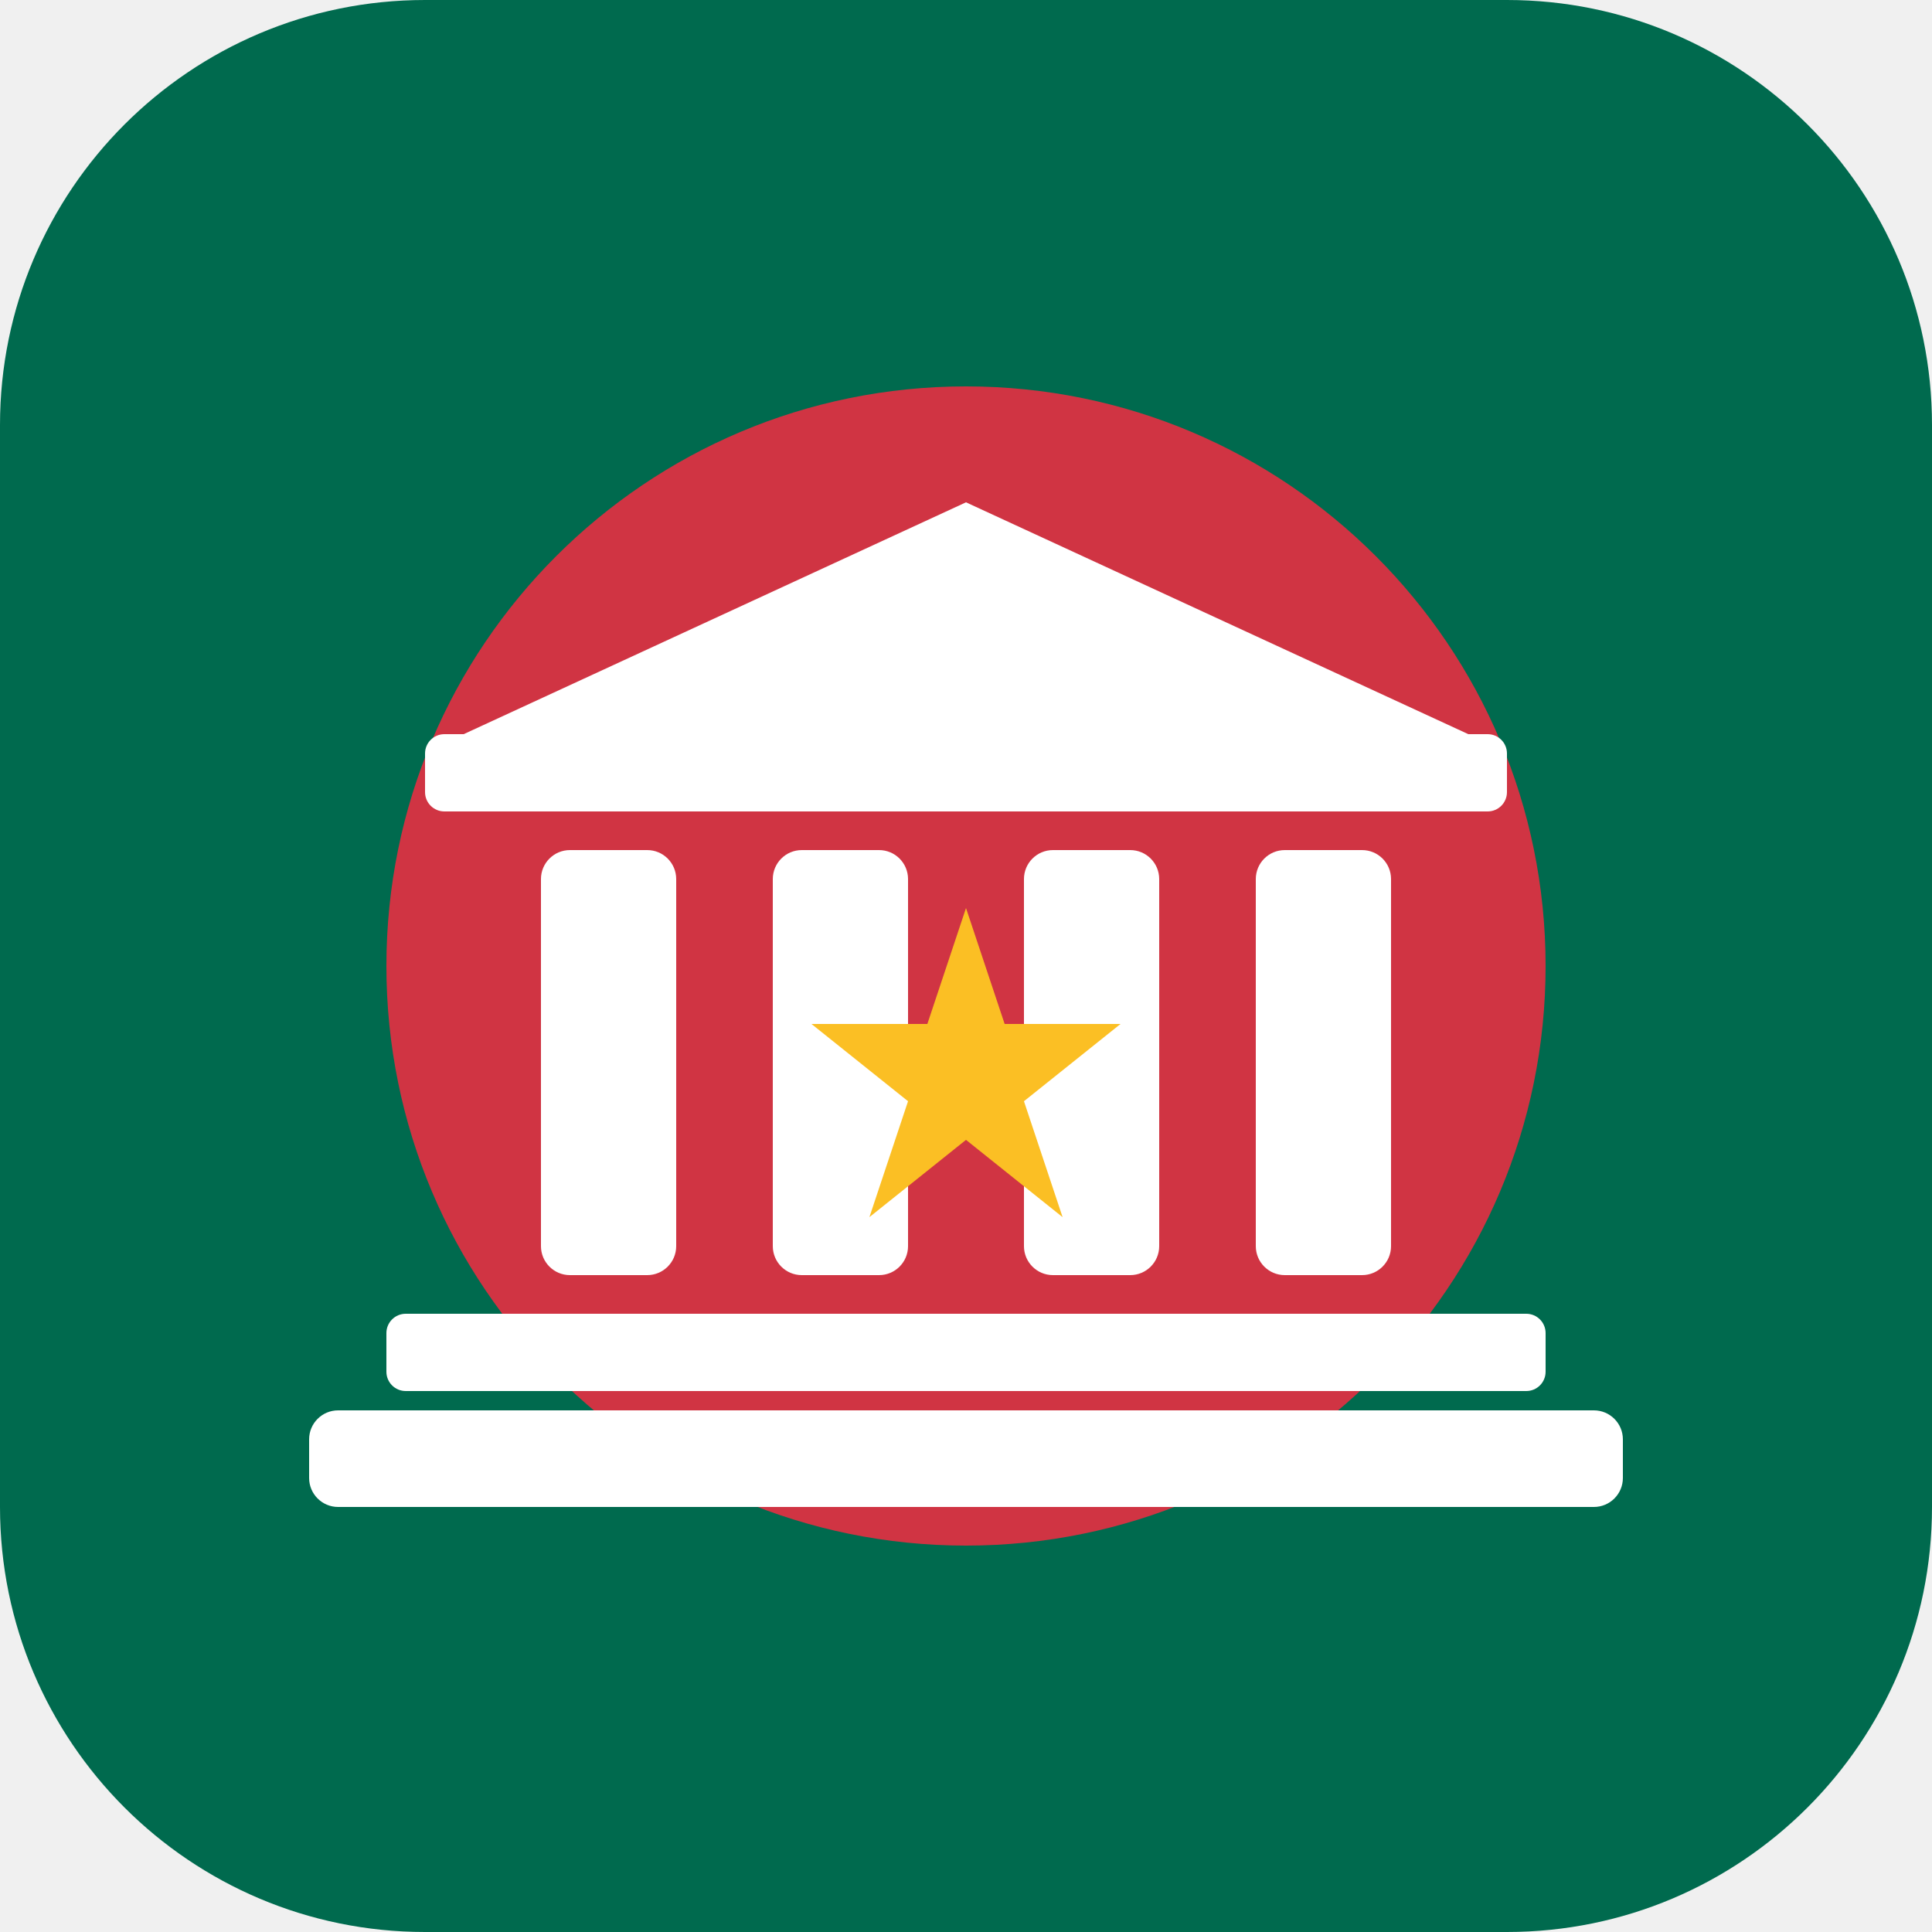
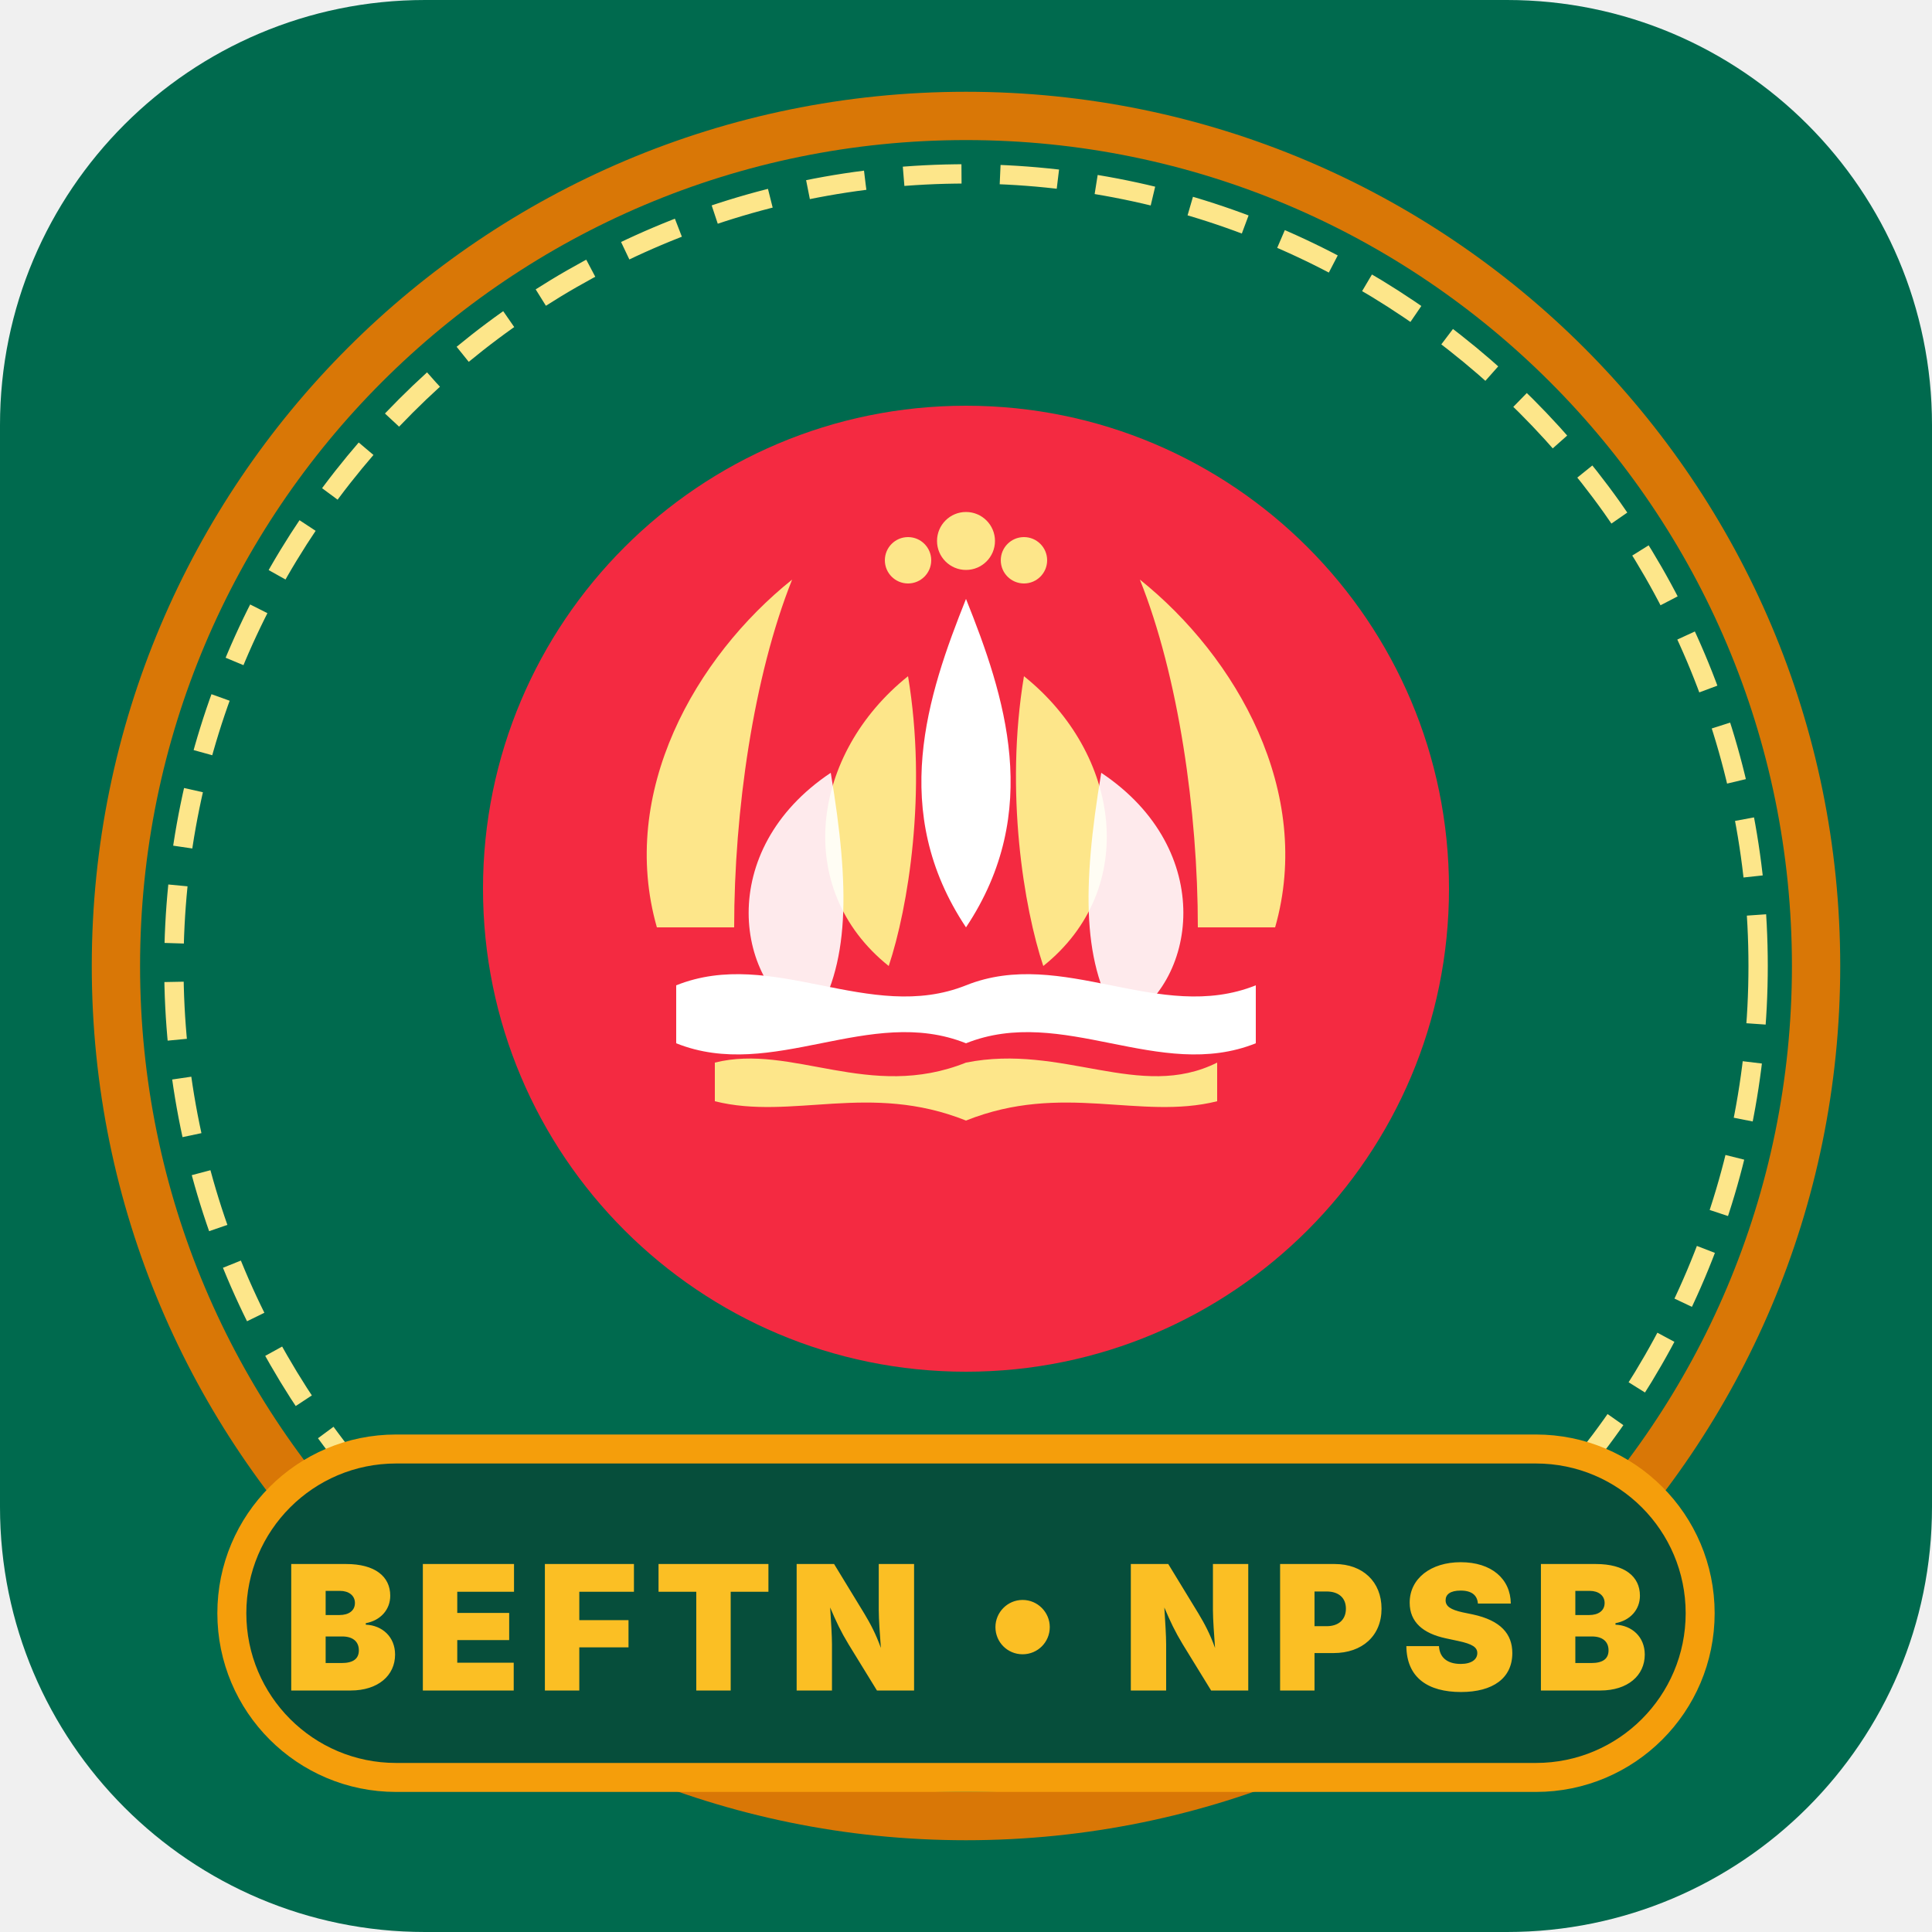
<svg xmlns="http://www.w3.org/2000/svg" viewBox="0 0 100 100" fill="none">
  <rect width="100" height="100" rx="22" fill="#006A4E" />
-   <circle cx="50" cy="50" r="30" fill="#F42A41" opacity="0.85" />
-   <g fill="#FFFFFF">
-     <polygon points="50,26 24,38 76,38" />
-     <rect x="22" y="38" width="56" height="4" rx="1" />
-     <rect x="28" y="44" width="7" height="22" rx="1.5" />
-     <rect x="40" y="44" width="7" height="22" rx="1.5" />
-     <rect x="53" y="44" width="7" height="22" rx="1.5" />
-     <rect x="65" y="44" width="7" height="22" rx="1.5" />
-     <rect x="20" y="68" width="60" height="4" rx="1" />
-     <rect x="16" y="73" width="68" height="5" rx="1.5" />
+   <circle cx="50" cy="50" r="44" stroke="#D97706" stroke-width="2.5" />
+   <circle cx="50" cy="50" r="41" stroke="#FDE68A" stroke-width="1" stroke-dasharray="3 2" />
+   <circle cx="50" cy="46" r="25" fill="#F42A41" />
+   <g fill="#FFFFFF" transform="translate(50, 46)">
+     <path d="M0 -15 C-2 -10 -4 -4 0 2 C4 -4 2 -10 0 -15 Z" fill="#FFFFFF" />
+     <path d="M-3 -11 C-8 -7 -9 0 -4 4 C-3 1 -2 -5 -3 -11 Z" fill="#FDE68A" />
+     <path d="M3 -11 C8 -7 9 0 4 4 C3 1 2 -5 3 -11 Z" fill="#FDE68A" />
+     <path d="M-7 -6 C-13 -2 -12 5 -8 7 C-6 4 -6 0 -7 -6 Z" fill="#FFFFFF" opacity="0.9" />
+     <path d="M7 -6 C13 -2 12 5 8 7 C6 4 6 0 7 -6 Z" fill="#FFFFFF" opacity="0.9" />
+     <path d="M-15 5 C-10 3 -5 7 0 5 C5 3 10 7 15 5 L15 8 C10 10 5 6 0 8 C-5 6 -10 10 -15 8 Z" fill="#FFFFFF" />
+     <path d="M-13 9 C-9 8 -5 11 0 9 C5 8 9 11 13 9 L13 11 C9 12 5 10 0 12 C-5 10 -9 12 -13 11 Z" fill="#FDE68A" />
+     <path d="M-16 2 C-18 -5 -14 -12 -9 -16 C-11 -11 -12 -4 -12 2 Z" fill="#FDE68A" />
+     <path d="M16 2 C18 -5 14 -12 9 -16 C11 -11 12 -4 12 2 Z" fill="#FDE68A" />
+     <circle cx="0" cy="-18" r="1.5" fill="#FDE68A" />
+     <circle cx="-3" cy="-17" r="1.2" fill="#FDE68A" />
+     <circle cx="3" cy="-17" r="1.2" fill="#FDE68A" />
  </g>
-   <polygon points="50,47 52,53 58,53 53,57 55,63 50,59 45,63 47,57 42,53 48,53" fill="#FBBF24" />
+   <g transform="translate(50, 84)">
+     <rect x="-38" y="-9" width="76" height="17" rx="8.5" fill="#064E3B" stroke="#F59E0B" stroke-width="1.5" />
+     <text x="0" y="3.5" font-family="system-ui, -apple-system, sans-serif" font-weight="900" font-size="9" fill="#FBBF24" text-anchor="middle" letter-spacing="0.8">
+       BEFTN • NPSB
+     </text>
+   </g>
</svg>
